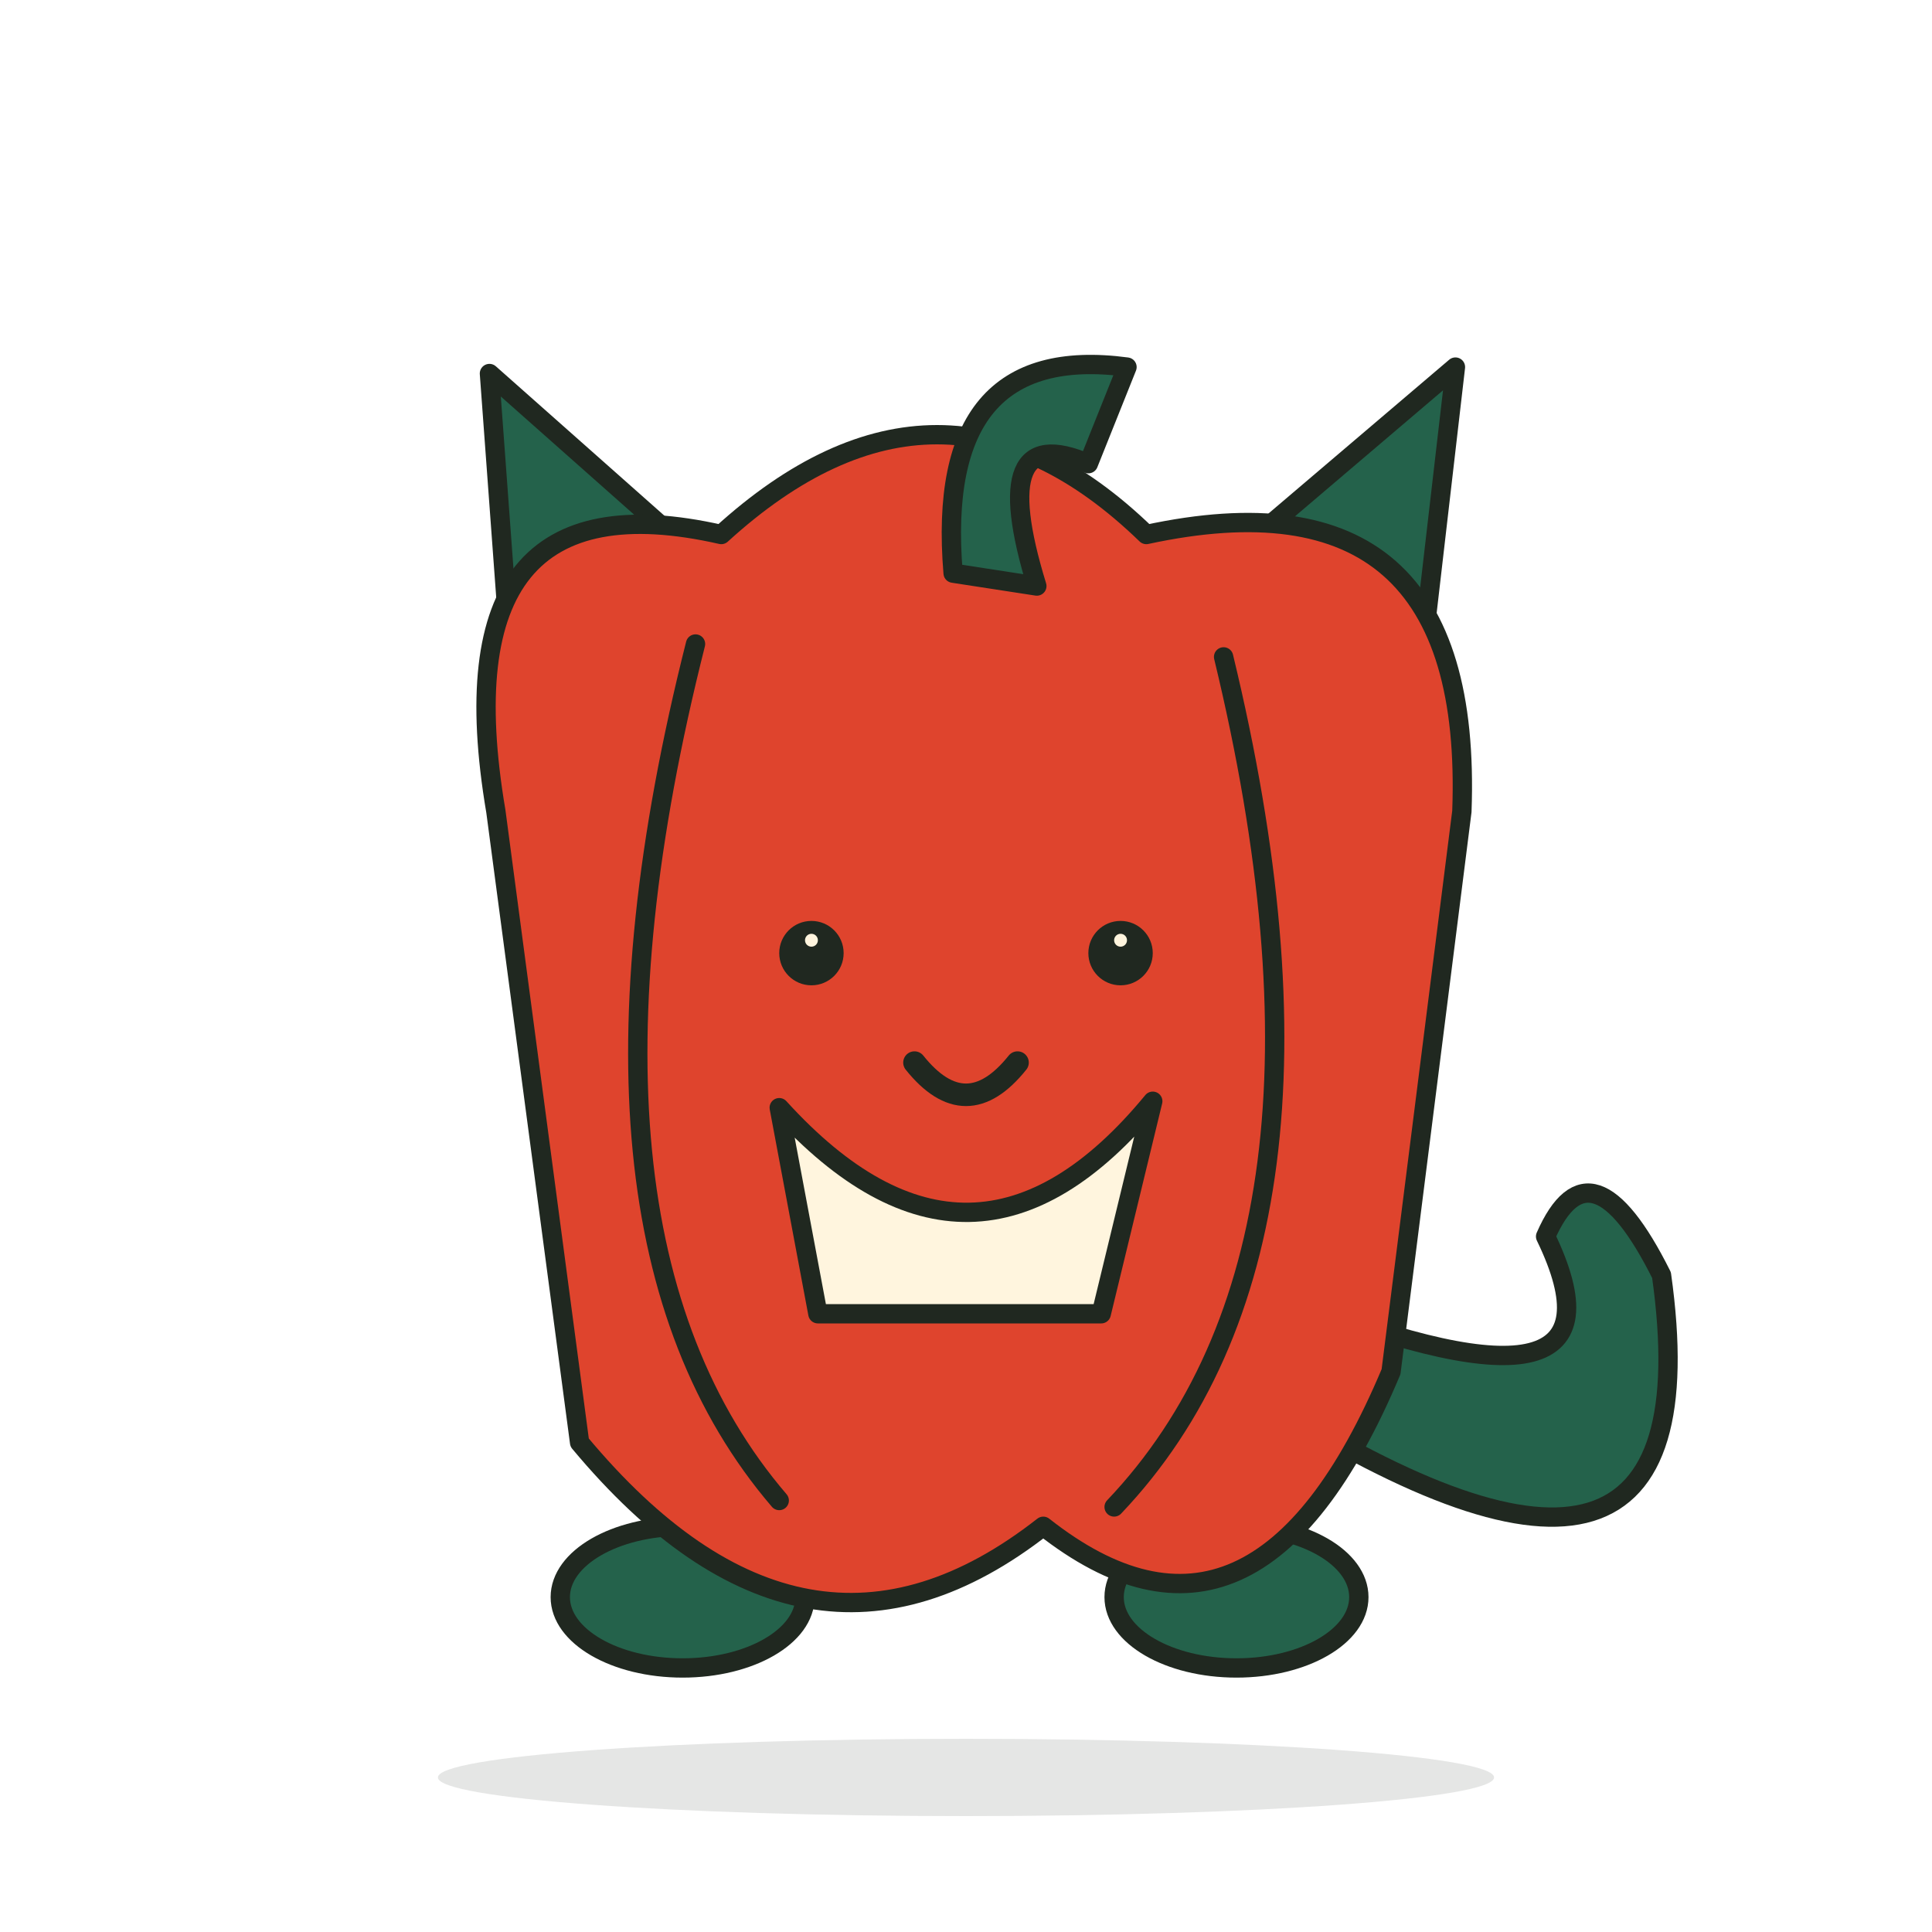
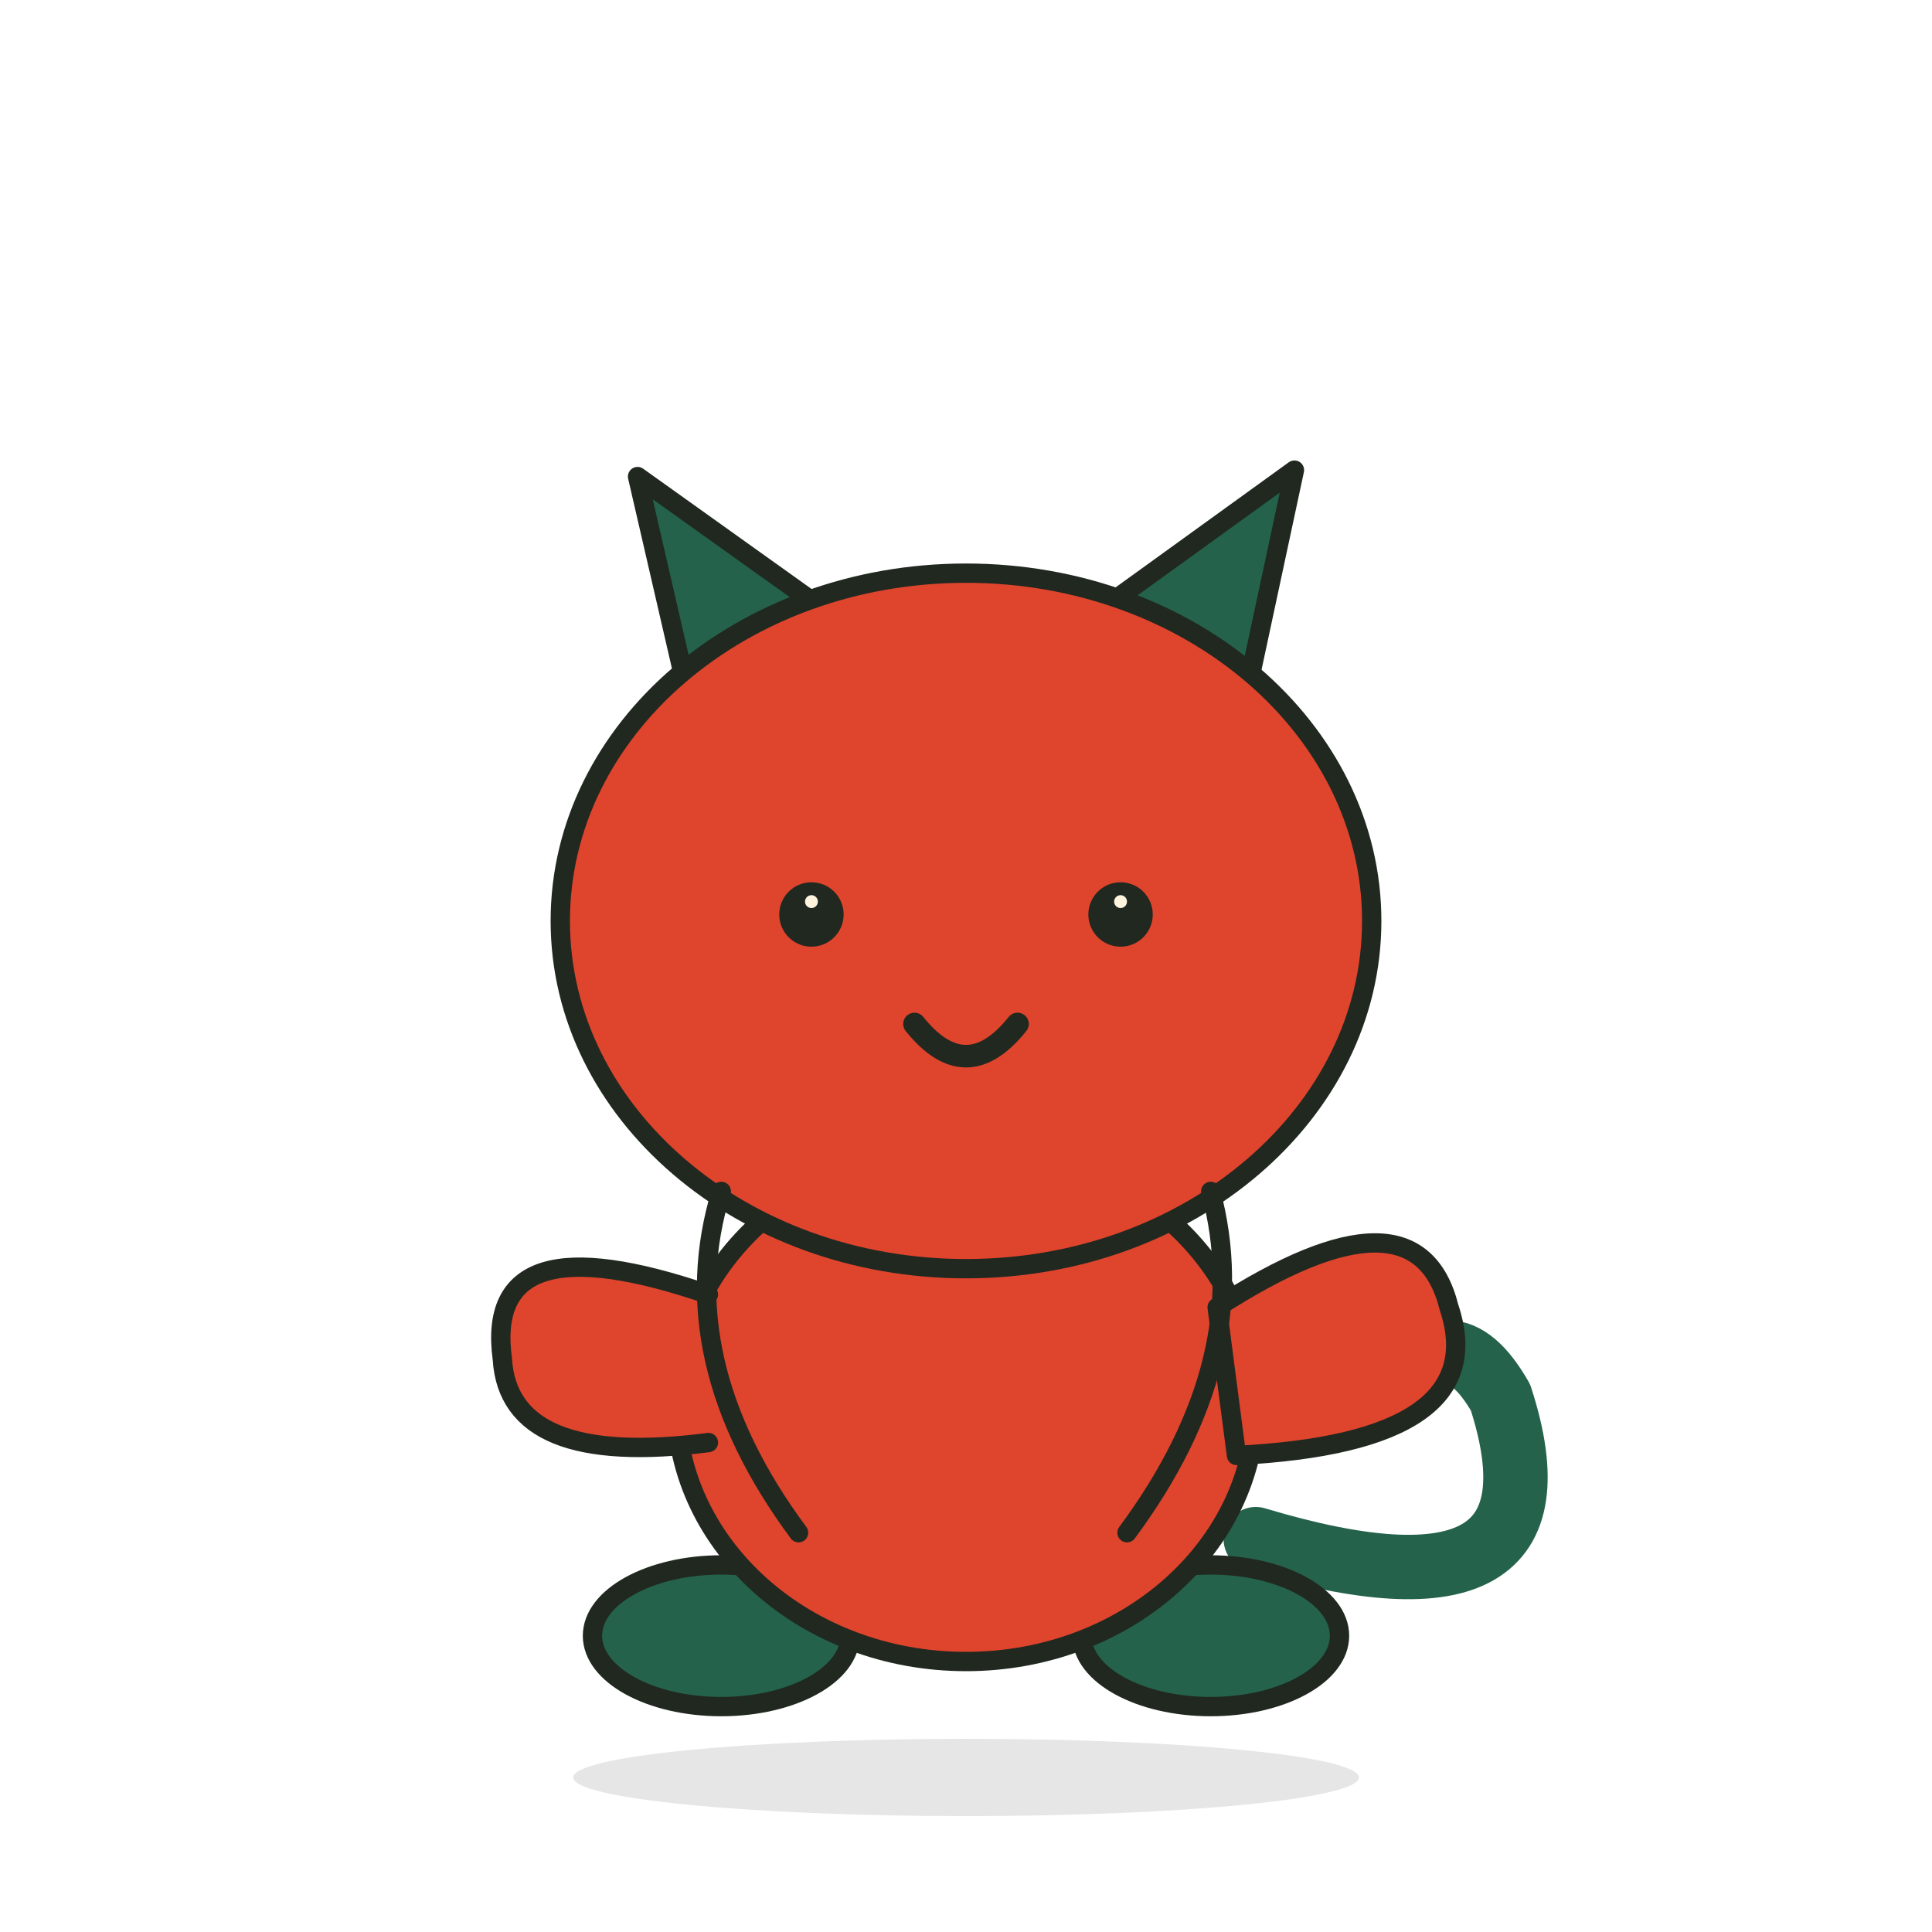
<svg xmlns="http://www.w3.org/2000/svg" viewBox="0 0 300 300" fill="none" role="img" aria-labelledby="c-papriko-2-title" stroke-linecap="round" stroke-linejoin="round">
-   <ellipse cx="150" cy="276" rx="82" ry="6" fill="#202820" stroke="none" stroke-width="3" opacity=".12" />
-   <ellipse cx="106" cy="248" rx="19" ry="11" fill="#24624b" stroke="#202820" stroke-width="3" />
-   <ellipse cx="192" cy="248" rx="19" ry="11" fill="#24624b" stroke="#202820" stroke-width="3" />
-   <path d="M196 217q71 45 62-19-11-22-18-6 15 31-39 10Z" fill="#24624b" stroke="#202820" stroke-width="3" />
-   <path d="M81 126 76 58l44 39m59 0 47-40-8 69Z" fill="#24624b" stroke="#202820" stroke-width="3" />
-   <path d="M77 126q-9-53 35-43 34-31 66 0 51-11 49 43l-11 87q-21 50-54 24-37 29-72-13Z" fill="#df442d" stroke="#202820" stroke-width="3" />
-   <path d="M108 100q-23 91 13 133m69-131q22 91-17 132" fill="none" stroke="#202820" stroke-width="3" />
-   <path d="M121 172q30 33 58-1l-8 33h-44Z" fill="#fff5de" stroke="#202820" stroke-width="3" />
-   <path d="M148 89q-3-36 27-32l-6 15q-16-7-8 19Z" fill="#24624b" stroke="#202820" stroke-width="3" />
-   <circle cx="126" cy="148" r="5" fill="#202820" stroke="none" stroke-width="3" />
-   <circle cx="174" cy="148" r="5" fill="#202820" stroke="none" stroke-width="3" />
-   <path d="M142 165q8 10 16 0" fill="none" stroke="#202820" stroke-width="3.5" />
-   <circle cx="126" cy="146" r="1" fill="#fff5de" stroke="none" stroke-width="3" />
-   <circle cx="174" cy="146" r="1" fill="#fff5de" stroke="none" stroke-width="3" />
+   <ellipse cx="150" cy="276" rx="61" ry="6" fill="#202820" stroke="none" stroke-width="3" opacity=".12" />
+   <path d="M108 113l-9-39 35 25m31 0 36-26-9 42Z" fill="#24624b" stroke="#202820" stroke-width="3" />
+   <path d="M195 239q50 15 38-22-8-14-17 0" fill="none" stroke="#24624b" stroke-width="10" />
+   <ellipse cx="112" cy="254" rx="20" ry="11" fill="#24624b" stroke="#202820" stroke-width="3" />
+   <ellipse cx="188" cy="254" rx="20" ry="11" fill="#24624b" stroke="#202820" stroke-width="3" />
+   <ellipse cx="150" cy="218" rx="45" ry="40" fill="#df442d" stroke="#202820" stroke-width="3" />
+   <ellipse cx="150" cy="143" rx="63" ry="54" fill="#df442d" stroke="#202820" stroke-width="3" />
+   <path d="M110 201q-35-12-32 10 1 17 32 13m79-21q31-20 36 0 7 21-33 23Z" fill="#df442d" stroke="#202820" stroke-width="3" />
+   <path d="M112 185q-8 26 12 53m64-53q7 26-13 53" fill="none" stroke="#202820" stroke-width="3" />
+   <circle cx="126" cy="142" r="5" fill="#202820" stroke="none" stroke-width="3" />
+   <circle cx="174" cy="142" r="5" fill="#202820" stroke="none" stroke-width="3" />
+   <path d="M142 159q8 10 16 0" fill="none" stroke="#202820" stroke-width="3.5" />
+   <circle cx="126" cy="140" r="1" fill="#fff5de" stroke="none" stroke-width="3" />
+   <circle cx="174" cy="140" r="1" fill="#fff5de" stroke="none" stroke-width="3" />
</svg>
